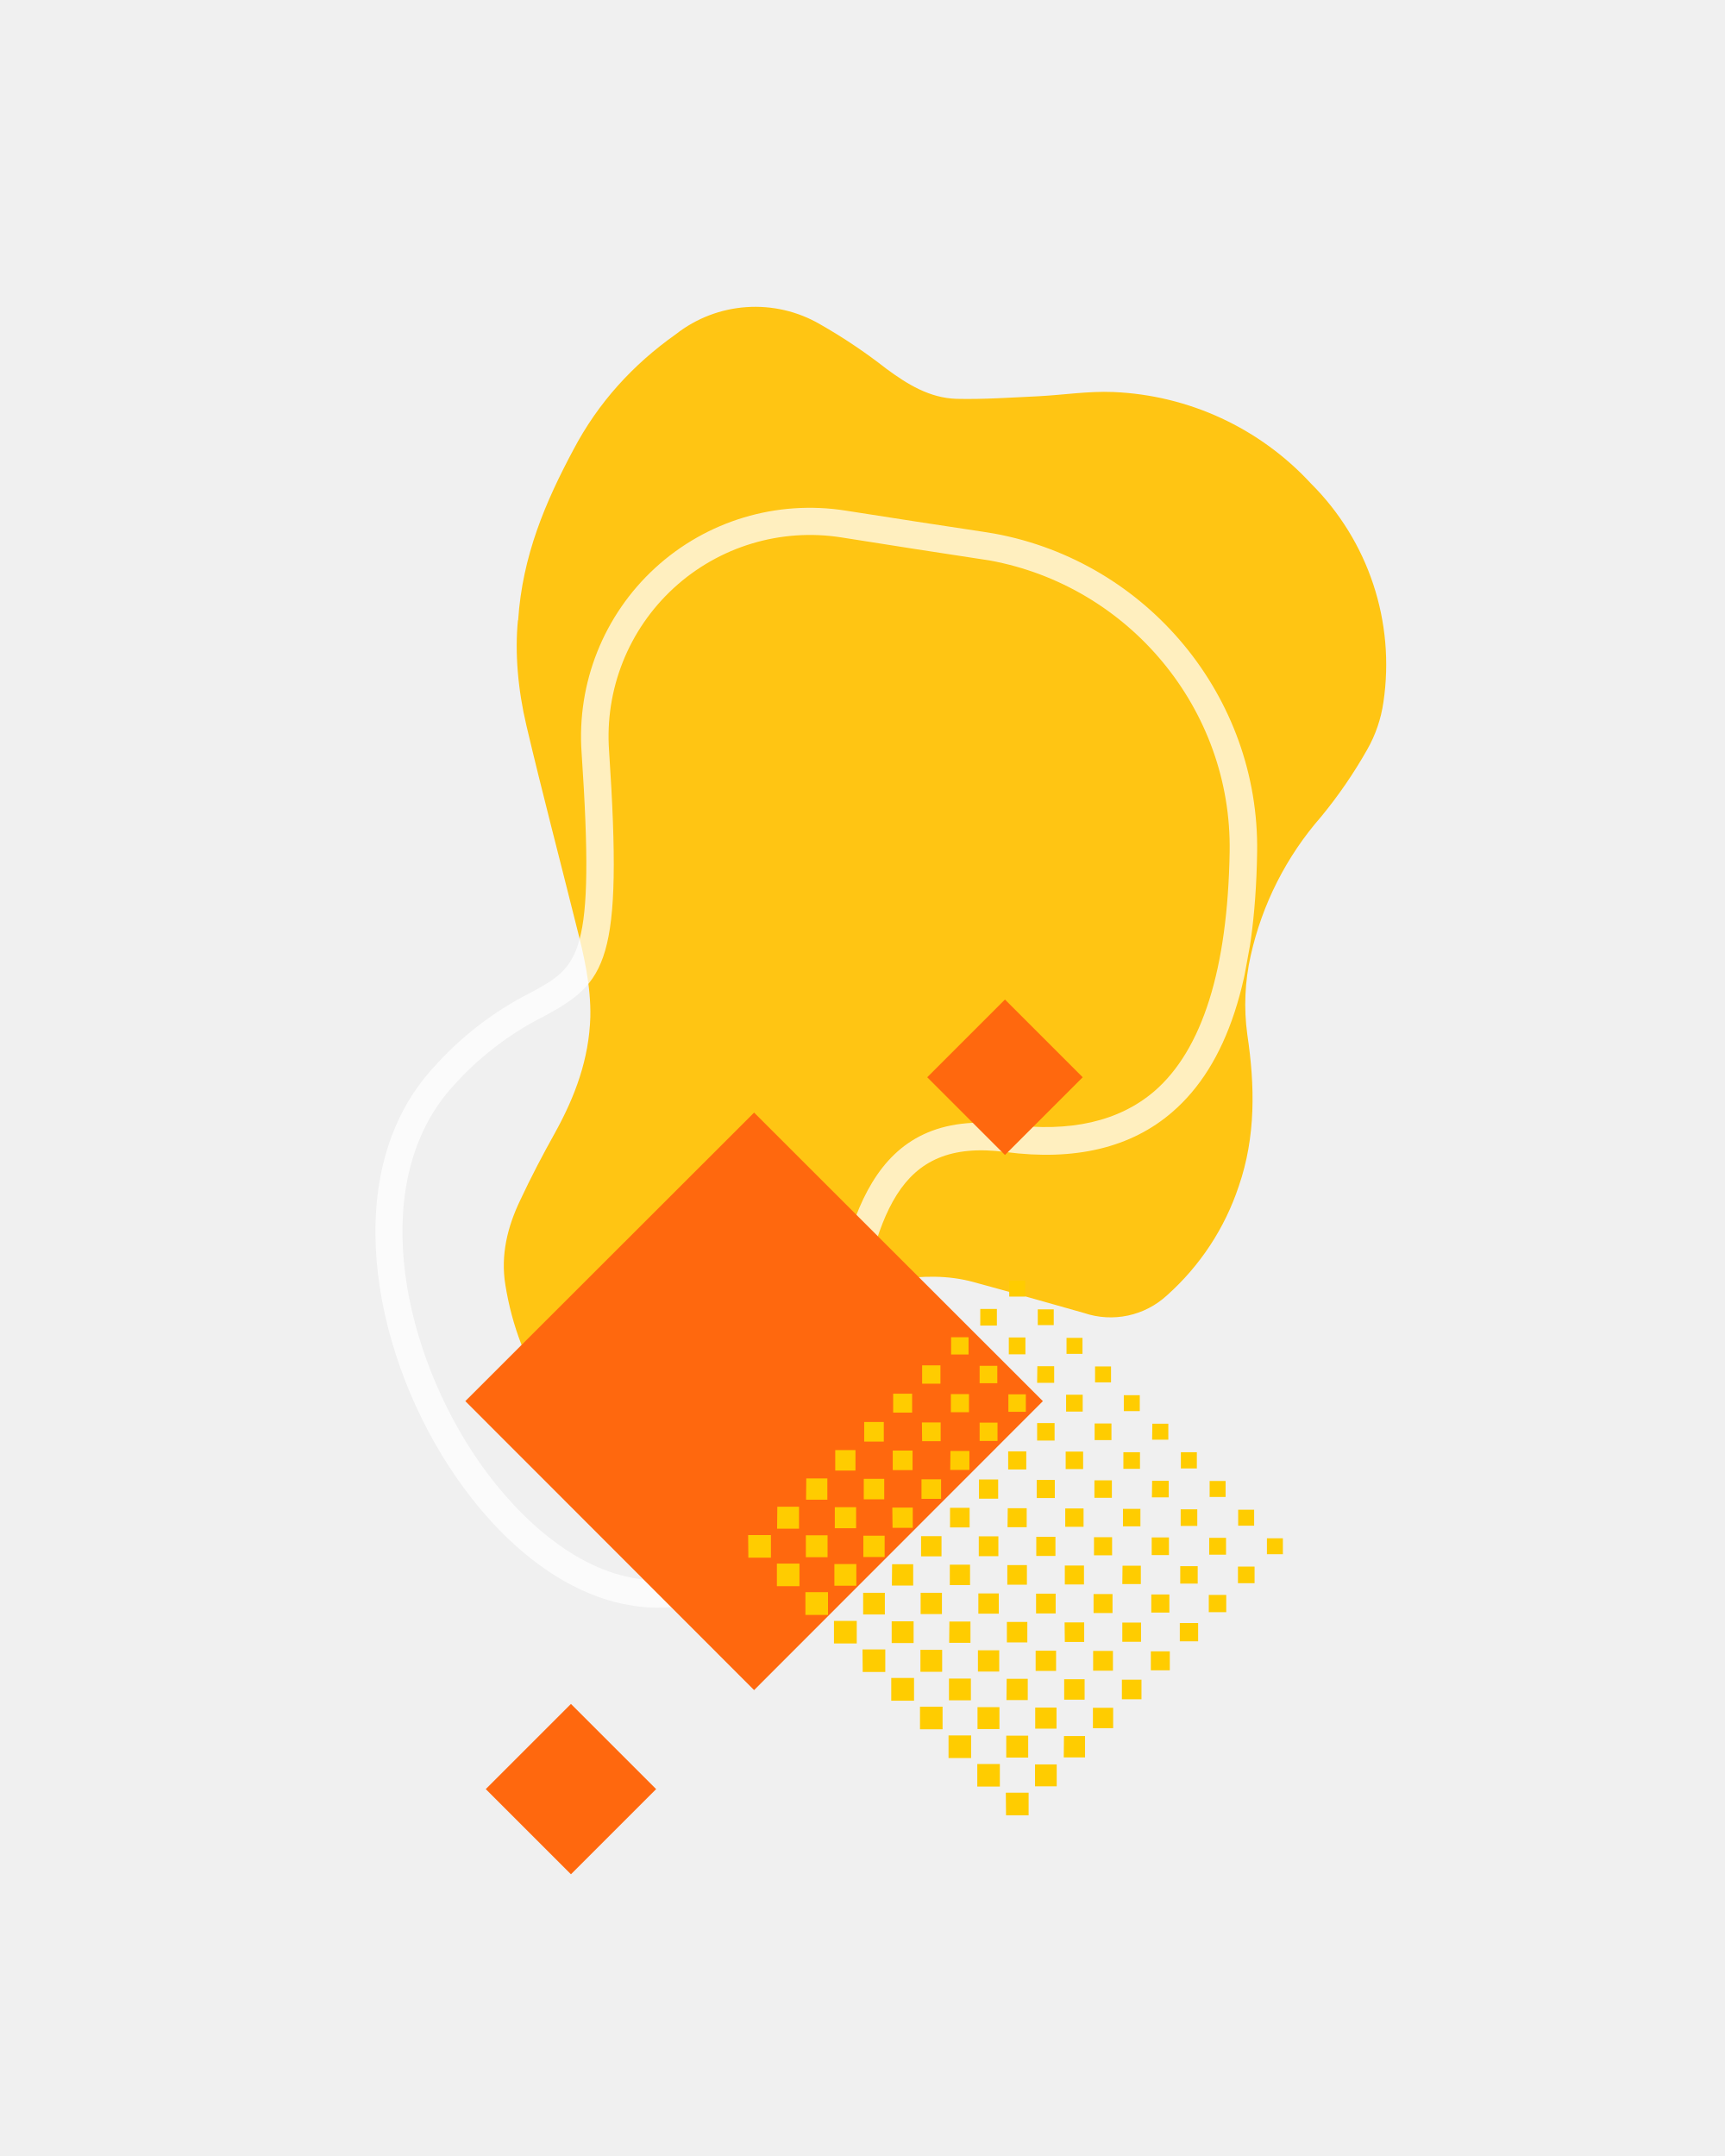
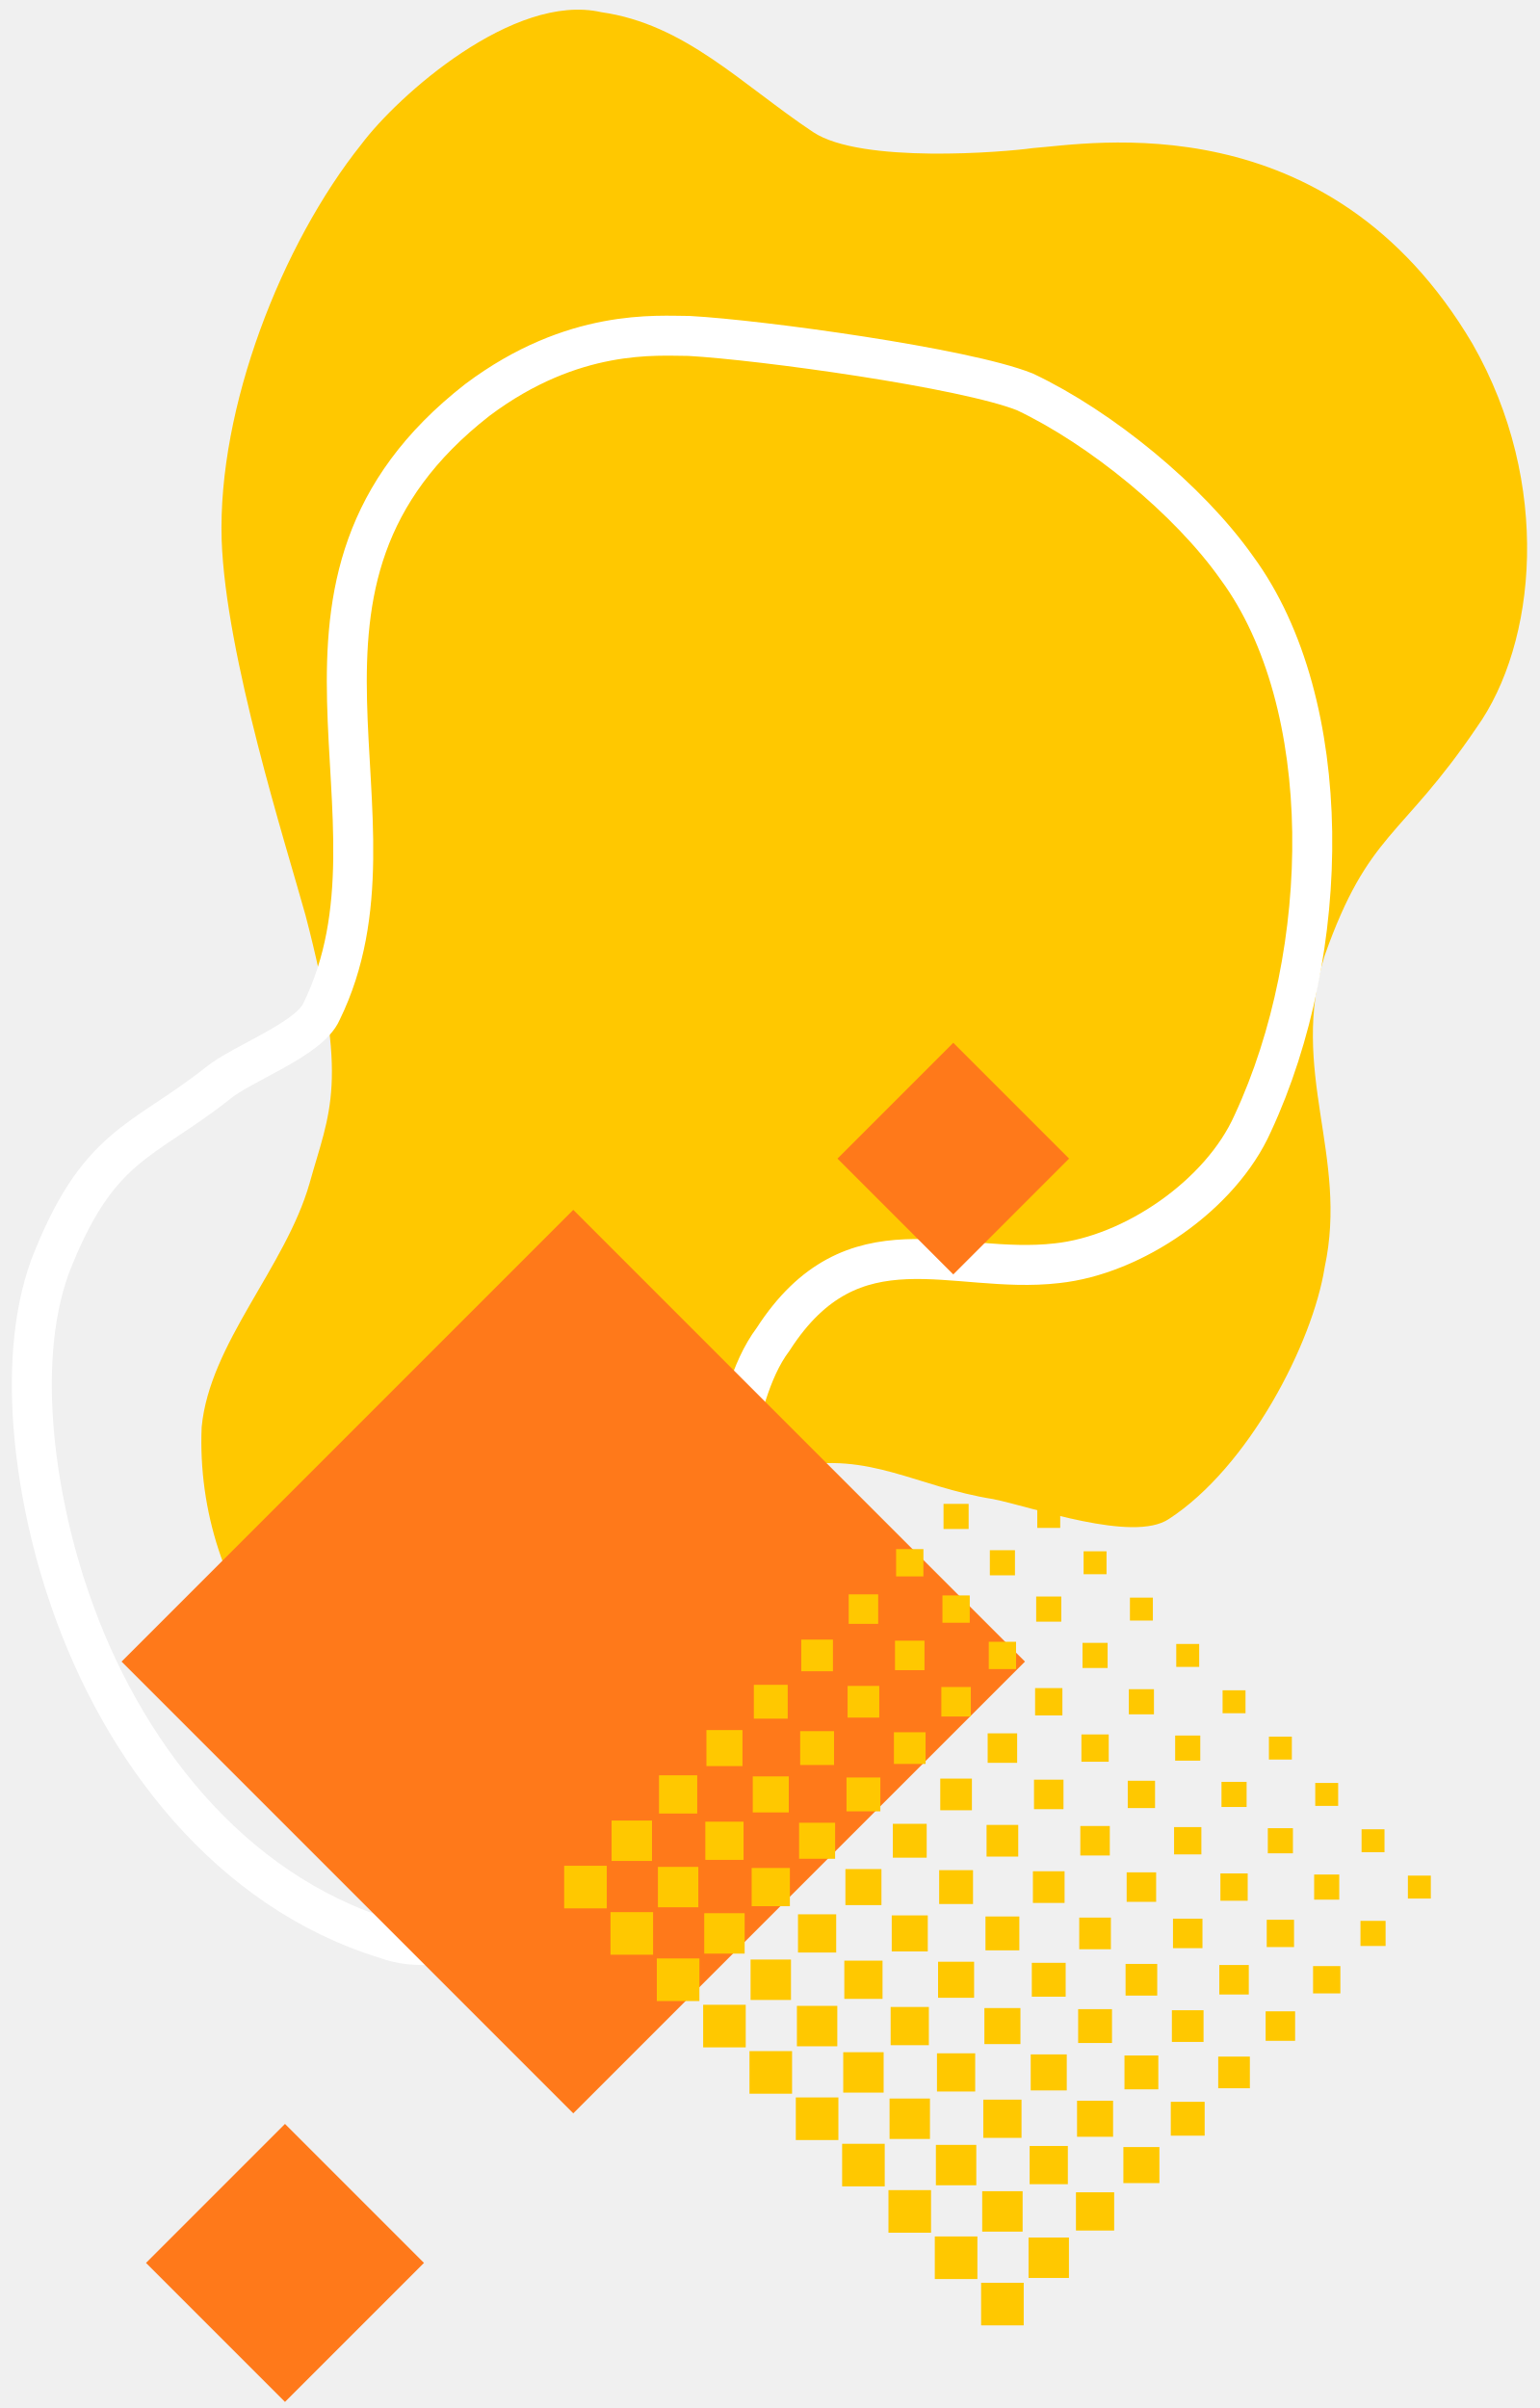
- <svg xmlns="http://www.w3.org/2000/svg" version="1.2" viewBox="0 0 810 1012.5">
-   <defs>
-     <clipPath id="a">
-       <path d="M236 144h415v560H236Zm0 0" />
-     </clipPath>
-     <clipPath id="b">
-       <path d="m212.2 696.4 42.2-565.2L664.1 162l-42.3 565Zm0 0" />
-     </clipPath>
-     <clipPath id="c">
-       <path d="m212.2 696.4 42.2-565.2L664.1 162l-42.3 565Zm0 0" />
-     </clipPath>
-     <clipPath id="f">
-       <path d="M31 32h415v517H31Zm0 0" />
-     </clipPath>
-     <clipPath id="g">
-       <path d="M378.8 589.6 1.3 520.4 96 2.8 473.6 72Zm0 0" />
-     </clipPath>
-     <clipPath id="h">
-       <path d="m1 520.4 377.5 69.1L473.3 72 95.8 2.8Zm0 0" />
-     </clipPath>
-     <clipPath id="i">
-       <path d="m1.7 520.5 376 68.9L472.3 72 96.4 3.2Zm0 0" />
-     </clipPath>
-     <clipPath id="e">
-       <path d="M0 0h474v594H0z" />
-     </clipPath>
-     <clipPath id="k">
-       <path d="M218.6 522H490v272H218.6Zm0 0" />
-     </clipPath>
-     <clipPath id="l">
-       <path d="M435 469.3h74V543h-74Zm0 0" />
-     </clipPath>
-     <clipPath id="m">
-       <path d="M228 800h81v80.9h-81Zm0 0" />
-     </clipPath>
-     <clipPath id="n">
-       <path d="M594 722h8.4v8H594Zm0 0" />
-     </clipPath>
-     <filter id="j" width="100%" height="100%" x="0%" y="0%" filterUnits="objectBoundingBox">
-       <feColorMatrix in="SourceGraphic" values="0 0 0 0 1 0 0 0 0 1 0 0 0 0 1 0 0 0 1 0" />
-     </filter>
-   </defs>
-   <g clip-path="url(#a)">
-     <g clip-path="url(#b)">
-       <g clip-path="url(#c)">
-         <path d="M243.3 291.3c2-30.4 12.9-55.7 26-80.2 11.6-22 27.8-39.8 48-54.1a60.5 60.5 0 0 1 67.8-4.7 256 256 0 0 1 31 20.8c10 7.4 20.4 13.8 33 14.2 12.7.3 25.5-.6 38.2-1.2 11.9-.6 23.7-2.5 35.5-2a133.8 133.8 0 0 1 92.8 43 119.9 119.9 0 0 1 34 102.7A63 63 0 0 1 642 352a220 220 0 0 1-21.7 31.6 148 148 0 0 0-33 65.1 104 104 0 0 0-1.6 37.2c3.6 24 4 47.9-4 71.1a118.9 118.9 0 0 1-33.7 51.3 39 39 0 0 1-39 8.3c-17.3-4.9-34.5-9.8-51.8-14.5-12-3.3-24.1-3-36.2-1.2a20.5 20.5 0 0 0-16.5 11.6c-3 6.6-5.9 13.4-8 20.3-4.3 13.4-8.4 26.7-16.7 38.3a69.8 69.8 0 0 1-46.3 31.2 48.8 48.8 0 0 1-36.6-7.7c-32.4-22-53.3-52-59.6-91.2-2.3-14 1-27.3 7-39.8 5-10.7 10.5-21.2 16.3-31.6 9.4-17 16-34.6 16.6-54.4.3-14.8-3-29-6.6-43-7.8-31.3-16-62.4-23.4-93.8-4-16.9-5.5-34.2-4-49.5Zm0 0" style="stroke:none;fill-rule:evenodd;fill:#ffc513;fill-opacity:1" />
-       </g>
-     </g>
+ <svg xmlns="http://www.w3.org/2000/svg" version="1.2" viewBox="180 150 470 735">
+   <g transform="scale(1.22) translate(90, 120)">
+     <path d="M113 138c-1-33 15-74 35-99 9-12 38-38 60-33 21 3 35 18 53 30 12 8 48 5 55 4 14-1 74-12 110 49 20 35 16 75 1 96-19 28-27 26-38 57-9 29 6 50 0 78-3 19-19 50-39 63-9 6-34-3-44-5-19-3-31-12-50-8-23 5-27 45-35 58-6 9-14 16-24 20-9 4-20 7-30 3-16-7-30-19-40-33a87 87 0 0 1-19-58c2-21 21-40 27-61 5-18 10-25-1-67-5-18-20-65-21-94Z" style="fill:#ffc800" />
+     <path d="M314 101c19 9 41 27 53 44 25 34 24 96 4 139-8 18-30 33-49 35-26 3-51-12-71 19-6 8-8 19-11 29-11 42-9 109-63 121-7 1-15 3-23 0-39-12-66-47-79-85-8-23-14-58-5-83 12-31 23-31 42-46 6-5 23-11 26-18 24-49-20-107 39-153 24-18 45-16 53-16 18 1 69 8 84 14Z" style="fill:none;stroke:#fff;stroke-width:10px" />
  </g>
-   <g mask="url(#d)" transform="translate(145 206)">
-     <g clip-path="url(#e)">
-       <g clip-path="url(#f)">
-         <g clip-path="url(#g)">
-           <g clip-path="url(#h)">
-             <g clip-path="url(#i)">
-               <path d="M152.1 535c-30-5.4-57.4-31.7-75.4-59.3-34.2-52.6-48.3-128.3-9-171.6a143.9 143.9 0 0 1 42.7-32.8c29.2-15.9 37.3-24.9 30.6-124.7A94.6 94.6 0 0 1 250.2 46.4a8814.6 8814.6 0 0 0 69.5 10.8c65.6 12 113.8 70 112.7 136.8-.9 55-12.8 93-35.4 112.5-16.5 14.1-39.4 19.4-68.3 15.6-66.2-8.6-76.1 47.2-85.8 101.2-8.3 46.9-17 95.4-60.1 109.7a61 61 0 0 1-30.7 2ZM322 44.6l-4.9-.8a9529 9529 0 0 1-65-10 107.4 107.4 0 0 0-124 113.7c6.5 96.1-1.2 100.3-23.8 112.6a154.3 154.3 0 0 0-46 35.5c-43.8 48-29.3 130.5 7.6 187.2 34 52.1 80.3 76 121 62.5 50.4-16.7 60.1-71.4 68.7-119.7 10.8-60.5 20-97.3 71.5-90.6 32.6 4.3 59-2 78.3-18.7 25.9-22.3 39-62.3 39.9-122 1.2-73-51.5-136.5-123.3-149.7" style="stroke:none;fill-rule:nonzero;fill:#fff;fill-opacity:1" />
-             </g>
-           </g>
-         </g>
-       </g>
-     </g>
-     <mask id="d">
-       <g filter="url(#j)">
-         <path d="M0 0h810v1012.5H0z" style="fill:#000;fill-opacity:.73;stroke:none" />
-       </g>
-     </mask>
-   </g>
-   <g clip-path="url(#k)">
-     <path d="M354.1 522.5 489.7 658 354.1 793.7 218.5 658Zm0 0" style="stroke:none;fill-rule:nonzero;fill:#ff680e;fill-opacity:1" />
-   </g>
-   <g clip-path="url(#l)">
-     <path d="m471.9 469.4 36.5 36.5-36.5 36.5-36.5-36.5Zm0 0" style="stroke:none;fill-rule:nonzero;fill:#ff680e;fill-opacity:1" />
-   </g>
-   <g clip-path="url(#m)">
-     <path d="m268.1 800.2 40 40-40 40-40-40Zm0 0" style="stroke:none;fill-rule:nonzero;fill:#ff680e;fill-opacity:1" />
-   </g>
-   <path d="M351.3 720.9H362v10.6h-10.6Zm13.5 13.4h10.6v10.6h-10.6Zm13.4 13.4h10.6v10.7h-10.6Zm13.4 13.5h10.7v10.6h-10.7Zm13.4 13.4h10.7v10.6h-10.6Zm13.5 13.4h10.7v10.7h-10.7Zm13.5 13.5h10.6v10.6H432Zm13.4 13.5H456v10.6h-10.6Zm13.5 13.4h10.6V839h-10.6Zm13.4 13.5H483v10.6h-10.6ZM365 707.6h10.2v10.3h-10.3Zm13.4 13.4h10.2v10.3h-10.2Zm13.4 13.5h10.3v10.2h-10.3Zm13.5 13.5h10.2v10.2h-10.2Zm13.4 13.4H429v10.2h-10.3Zm13.5 13.4h10.2v10.3h-10.2Zm13.4 13.5h10.3v10.2h-10.3Zm13.4 13.4h10.3V812H459Zm13.5 13.4h10.3v10.3h-10.3Zm13.5 13.5h10.2v10.3H486ZM378.6 694.3h9.9v10h-10Zm13.4 13.5h10v9.9h-10Zm13.4 13.4h10v10h-10Zm13.5 13.4h9.9v10h-10Zm13.4 13.4h10v10h-10Zm13.5 13.5h9.9v10h-10Zm13.4 13.5h10v10h-10Zm13.5 13.4h9.9v10h-10Zm13.4 13.5h10v9.9h-10Zm13.5 13.4h9.9v10h-10ZM392.2 681h9.5v9.6h-9.5Zm13.4 13.5h9.6v9.6h-9.6ZM419 708h9.6v9.5h-9.5Zm13.5 13.4h9.6v9.5h-9.6Zm13.5 13.4h9.5v9.6H446Zm13.4 13.5h9.6v9.5h-9.6Zm13.4 13.4h9.6v9.6h-9.6Zm13.5 13.5h9.6v9.5h-9.6Zm13.4 13.4h9.6v9.6h-9.6Zm13.5 13.4h9.5v9.6h-9.5ZM405.8 667.8h9.2v9.2h-9.2Zm13.4 13.4h9.3v9.2h-9.3Zm13.5 13.5h9.2v9.2h-9.2Zm13.4 13.4h9.2v9.2h-9.2Zm13.5 13.4h9.2v9.3h-9.2ZM473 735h9.2v9.2H473Zm13.5 13.4h9.2v9.3h-9.2Zm13.4 13.5h9.2v9.2H500Zm13.4 13.4h9.3v9.3h-9.3Zm13.5 13.5h9.2v9.2h-9.2ZM419.4 654.5h8.9v8.9h-8.9Zm13.5 13.5h8.8v8.8H433Zm13.4 13.4h8.9v8.9h-9Zm13.4 13.4h9v9h-9Zm13.5 13.5h8.9v8.9h-9Zm13.4 13.4h9v9h-9Zm13.4 13.5h9v8.9h-9Zm13.5 13.4h8.9v8.9h-8.9ZM527 762h8.8v9H527Zm13.4 13.5h8.9v8.9h-8.9ZM433 641.2h8.6v8.6H433Zm13.5 13.5h8.5v8.5h-8.5Zm13.5 13.4h8.4v8.6H460Zm13.4 13.5h8.5v8.5h-8.5Zm13.4 13.4h8.5v8.5h-8.5Zm13.4 13.4h8.6v8.6h-8.6Zm13.5 13.5h8.5v8.5h-8.5Zm13.4 13.4h8.6v8.6H527Zm13.5 13.5h8.5v8.5h-8.5Zm13.4 13.4h8.6v8.6H554ZM446.6 628h8.2v8.1h-8.2Zm13.4 13.4h8.3v8.2H460Zm13.5 13.4h8.2v8.2h-8.2Zm13.5 13.5h8.2v8.2H487Zm13.4 13.4h8.2v8.2h-8.2Zm13.5 13.5h8.2v8.2h-8.2Zm13.4 13.4h8.2v8.2h-8.2Zm13.5 13.4h8.1v8.3h-8.1Zm13.4 13.5h8.2v8.2h-8.2Zm13.4 13.5h8.2v8.1h-8.2ZM460.3 614.7h7.8v7.8h-7.8Zm13.4 13.4h7.8v7.9h-7.8Zm13.4 13.5h7.9v7.8h-8Zm13.5 13.4h7.8v7.9h-7.8Zm13.4 13.5h7.9v7.8H514Zm13.5 13.5h7.8v7.8h-7.8Zm13.5 13.4h7.8v7.8h-7.9Zm13.4 13.4h7.8v7.8h-7.8Zm13.4 13.4h7.9v7.9h-7.9Zm13.5 13.5h7.8v7.8h-7.8ZM473.9 601.4h7.5v7.5h-7.5Zm13.4 13.5h7.5v7.4h-7.5Zm13.5 13.4h7.5v7.5h-7.5Zm13.4 13.4h7.5v7.5h-7.5Zm13.5 13.5h7.5v7.5h-7.5Zm13.4 13.4h7.5v7.5H541Zm13.4 13.4h7.5v7.6h-7.5Zm13.5 13.5h7.5v7.5H568Zm13.4 13.5h7.5v7.5h-7.5Zm0 0" style="stroke:none;fill-rule:nonzero;fill:#fc0;fill-opacity:1" />
-   <g clip-path="url(#n)">
-     <path d="M594.9 722.4h7.5v7.5h-7.5Zm0 0" style="stroke:none;fill-rule:nonzero;fill:#fc0;fill-opacity:1" />
+   <rect width="195" height="195" fill="#ff791a" transform="translate(305, 540) rotate(45, 50, 50)" />
+   <rect width="50" height="50" fill="#ff791a" transform="translate(421, 489) rotate(45, 50, 50)" />
+   <rect width="60" height="60" fill="#ff791a" transform="translate(217, 819) rotate(45, 50, 50)" />
+   <g transform="scale(2) translate(188, 308) rotate(225, 55, 55)" fill="#ffc800">
+     <rect x="6.75" y="6.75" width="6.5" height="6.5" transform="rotate(45 10 10)" />
+     <rect x="16.75" y="6.75" width="6.5" height="6.5" transform="rotate(45 20 10)" />
+     <rect x="26.75" y="6.75" width="6.5" height="6.5" transform="rotate(45 30 10)" />
+     <rect x="36.75" y="6.75" width="6.5" height="6.5" transform="rotate(45 40 10)" />
+     <rect x="46.75" y="6.75" width="6.5" height="6.5" transform="rotate(45 50 10)" />
+     <rect x="56.75" y="6.75" width="6.5" height="6.5" transform="rotate(45 60 10)" />
+     <rect x="66.75" y="6.75" width="6.5" height="6.5" transform="rotate(45 70 10)" />
+     <rect x="76.75" y="6.75" width="6.5" height="6.5" transform="rotate(45 80 10)" />
+     <rect x="86.75" y="6.75" width="6.5" height="6.5" transform="rotate(45 90 10)" />
+     <rect x="96.75" y="6.75" width="6.5" height="6.5" transform="rotate(45 100 10)" />
+     <rect x="6.917" y="16.917" width="6.167" height="6.167" transform="rotate(45 10 20)" />
+     <rect x="16.917" y="16.917" width="6.167" height="6.167" transform="rotate(45 20 20)" />
+     <rect x="26.917" y="16.917" width="6.167" height="6.167" transform="rotate(45 30 20)" />
+     <rect x="36.917" y="16.917" width="6.167" height="6.167" transform="rotate(45 40 20)" />
+     <rect x="46.917" y="16.917" width="6.167" height="6.167" transform="rotate(45 50 20)" />
+     <rect x="56.917" y="16.917" width="6.167" height="6.167" transform="rotate(45 60 20)" />
+     <rect x="66.917" y="16.917" width="6.167" height="6.167" transform="rotate(45 70 20)" />
+     <rect x="76.917" y="16.917" width="6.167" height="6.167" transform="rotate(45 80 20)" />
+     <rect x="86.917" y="16.917" width="6.167" height="6.167" transform="rotate(45 90 20)" />
+     <rect x="96.917" y="16.917" width="6.167" height="6.167" transform="rotate(45 100 20)" />
+     <rect x="7.083" y="27.083" width="5.833" height="5.833" transform="rotate(45 10 30)" />
+     <rect x="17.083" y="27.083" width="5.833" height="5.833" transform="rotate(45 20 30)" />
+     <rect x="27.083" y="27.083" width="5.833" height="5.833" transform="rotate(45 30 30)" />
+     <rect x="37.083" y="27.083" width="5.833" height="5.833" transform="rotate(45 40 30)" />
+     <rect x="47.083" y="27.083" width="5.833" height="5.833" transform="rotate(45 50 30)" />
+     <rect x="57.083" y="27.083" width="5.833" height="5.833" transform="rotate(45 60 30)" />
+     <rect x="67.083" y="27.083" width="5.833" height="5.833" transform="rotate(45 70 30)" />
+     <rect x="77.083" y="27.083" width="5.833" height="5.833" transform="rotate(45 80 30)" />
+     <rect x="87.083" y="27.083" width="5.833" height="5.833" transform="rotate(45 90 30)" />
+     <rect x="97.083" y="27.083" width="5.833" height="5.833" transform="rotate(45 100 30)" />
+     <rect x="7.25" y="37.25" width="5.5" height="5.5" transform="rotate(45 10 40)" />
+     <rect x="17.25" y="37.25" width="5.5" height="5.5" transform="rotate(45 20 40)" />
+     <rect x="27.25" y="37.25" width="5.5" height="5.5" transform="rotate(45 30 40)" />
+     <rect x="37.25" y="37.25" width="5.5" height="5.5" transform="rotate(45 40 40)" />
+     <rect x="47.25" y="37.25" width="5.5" height="5.5" transform="rotate(45 50 40)" />
+     <rect x="57.25" y="37.25" width="5.5" height="5.5" transform="rotate(45 60 40)" />
+     <rect x="67.25" y="37.25" width="5.5" height="5.5" transform="rotate(45 70 40)" />
+     <rect x="77.25" y="37.25" width="5.5" height="5.5" transform="rotate(45 80 40)" />
+     <rect x="87.25" y="37.25" width="5.5" height="5.5" transform="rotate(45 90 40)" />
+     <rect x="97.25" y="37.25" width="5.5" height="5.5" transform="rotate(45 100 40)" />
+     <rect x="7.417" y="47.417" width="5.167" height="5.167" transform="rotate(45 10 50)" />
+     <rect x="17.417" y="47.417" width="5.167" height="5.167" transform="rotate(45 20 50)" />
+     <rect x="27.417" y="47.417" width="5.167" height="5.167" transform="rotate(45 30 50)" />
+     <rect x="37.417" y="47.417" width="5.167" height="5.167" transform="rotate(45 40 50)" />
+     <rect x="47.417" y="47.417" width="5.167" height="5.167" transform="rotate(45 50 50)" />
+     <rect x="57.417" y="47.417" width="5.167" height="5.167" transform="rotate(45 60 50)" />
+     <rect x="67.417" y="47.417" width="5.167" height="5.167" transform="rotate(45 70 50)" />
+     <rect x="77.417" y="47.417" width="5.167" height="5.167" transform="rotate(45 80 50)" />
+     <rect x="87.417" y="47.417" width="5.167" height="5.167" transform="rotate(45 90 50)" />
+     <rect x="97.417" y="47.417" width="5.167" height="5.167" transform="rotate(45 100 50)" />
+     <rect x="7.583" y="57.583" width="4.833" height="4.833" transform="rotate(45 10 60)" />
+     <rect x="17.583" y="57.583" width="4.833" height="4.833" transform="rotate(45 20 60)" />
+     <rect x="27.583" y="57.583" width="4.833" height="4.833" transform="rotate(45 30 60)" />
+     <rect x="37.583" y="57.583" width="4.833" height="4.833" transform="rotate(45 40 60)" />
+     <rect x="47.583" y="57.583" width="4.833" height="4.833" transform="rotate(45 50 60)" />
+     <rect x="57.583" y="57.583" width="4.833" height="4.833" transform="rotate(45 60 60)" />
+     <rect x="67.583" y="57.583" width="4.833" height="4.833" transform="rotate(45 70 60)" />
+     <rect x="77.583" y="57.583" width="4.833" height="4.833" transform="rotate(45 80 60)" />
+     <rect x="87.583" y="57.583" width="4.833" height="4.833" transform="rotate(45 90 60)" />
+     <rect x="97.583" y="57.583" width="4.833" height="4.833" transform="rotate(45 100 60)" />
+     <rect x="7.75" y="67.75" width="4.5" height="4.5" transform="rotate(45 10 70)" />
+     <rect x="17.75" y="67.75" width="4.5" height="4.5" transform="rotate(45 20 70)" />
+     <rect x="27.75" y="67.75" width="4.5" height="4.5" transform="rotate(45 30 70)" />
+     <rect x="37.75" y="67.75" width="4.5" height="4.5" transform="rotate(45 40 70)" />
+     <rect x="47.75" y="67.75" width="4.5" height="4.5" transform="rotate(45 50 70)" />
+     <rect x="57.75" y="67.75" width="4.5" height="4.5" transform="rotate(45 60 70)" />
+     <rect x="67.75" y="67.75" width="4.5" height="4.5" transform="rotate(45 70 70)" />
+     <rect x="77.75" y="67.75" width="4.5" height="4.5" transform="rotate(45 80 70)" />
+     <rect x="87.75" y="67.75" width="4.5" height="4.5" transform="rotate(45 90 70)" />
+     <rect x="97.75" y="67.75" width="4.5" height="4.5" transform="rotate(45 100 70)" />
+     <rect x="7.917" y="77.917" width="4.167" height="4.167" transform="rotate(45 10 80)" />
+     <rect x="17.917" y="77.917" width="4.167" height="4.167" transform="rotate(45 20 80)" />
+     <rect x="27.917" y="77.917" width="4.167" height="4.167" transform="rotate(45 30 80)" />
+     <rect x="37.917" y="77.917" width="4.167" height="4.167" transform="rotate(45 40 80)" />
+     <rect x="47.917" y="77.917" width="4.167" height="4.167" transform="rotate(45 50 80)" />
+     <rect x="57.917" y="77.917" width="4.167" height="4.167" transform="rotate(45 60 80)" />
+     <rect x="67.917" y="77.917" width="4.167" height="4.167" transform="rotate(45 70 80)" />
+     <rect x="77.917" y="77.917" width="4.167" height="4.167" transform="rotate(45 80 80)" />
+     <rect x="87.917" y="77.917" width="4.167" height="4.167" transform="rotate(45 90 80)" />
+     <rect x="97.917" y="77.917" width="4.167" height="4.167" transform="rotate(45 100 80)" />
+     <rect x="8.083" y="88.083" width="3.833" height="3.833" transform="rotate(45 10 90)" />
+     <rect x="18.083" y="88.083" width="3.833" height="3.833" transform="rotate(45 20 90)" />
+     <rect x="28.083" y="88.083" width="3.833" height="3.833" transform="rotate(45 30 90)" />
+     <rect x="38.083" y="88.083" width="3.833" height="3.833" transform="rotate(45 40 90)" />
+     <rect x="48.083" y="88.083" width="3.833" height="3.833" transform="rotate(45 50 90)" />
+     <rect x="58.083" y="88.083" width="3.833" height="3.833" transform="rotate(45 60 90)" />
+     <rect x="68.083" y="88.083" width="3.833" height="3.833" transform="rotate(45 70 90)" />
+     <rect x="78.083" y="88.083" width="3.833" height="3.833" transform="rotate(45 80 90)" />
+     <rect x="88.083" y="88.083" width="3.833" height="3.833" transform="rotate(45 90 90)" />
+     <rect x="98.083" y="88.083" width="3.833" height="3.833" transform="rotate(45 100 90)" />
+     <rect x="8.25" y="98.25" width="3.5" height="3.5" transform="rotate(45 10 100)" />
+     <rect x="18.25" y="98.25" width="3.5" height="3.5" transform="rotate(45 20 100)" />
+     <rect x="28.25" y="98.25" width="3.5" height="3.5" transform="rotate(45 30 100)" />
+     <rect x="38.25" y="98.25" width="3.5" height="3.5" transform="rotate(45 40 100)" />
+     <rect x="48.25" y="98.25" width="3.5" height="3.5" transform="rotate(45 50 100)" />
+     <rect x="58.25" y="98.25" width="3.5" height="3.5" transform="rotate(45 60 100)" />
+     <rect x="68.25" y="98.25" width="3.5" height="3.5" transform="rotate(45 70 100)" />
+     <rect x="78.25" y="98.25" width="3.5" height="3.5" transform="rotate(45 80 100)" />
+     <rect x="88.25" y="98.25" width="3.5" height="3.5" transform="rotate(45 90 100)" />
+     <rect x="98.25" y="98.25" width="3.5" height="3.5" transform="rotate(45 100 100)" />
  </g>
</svg>
